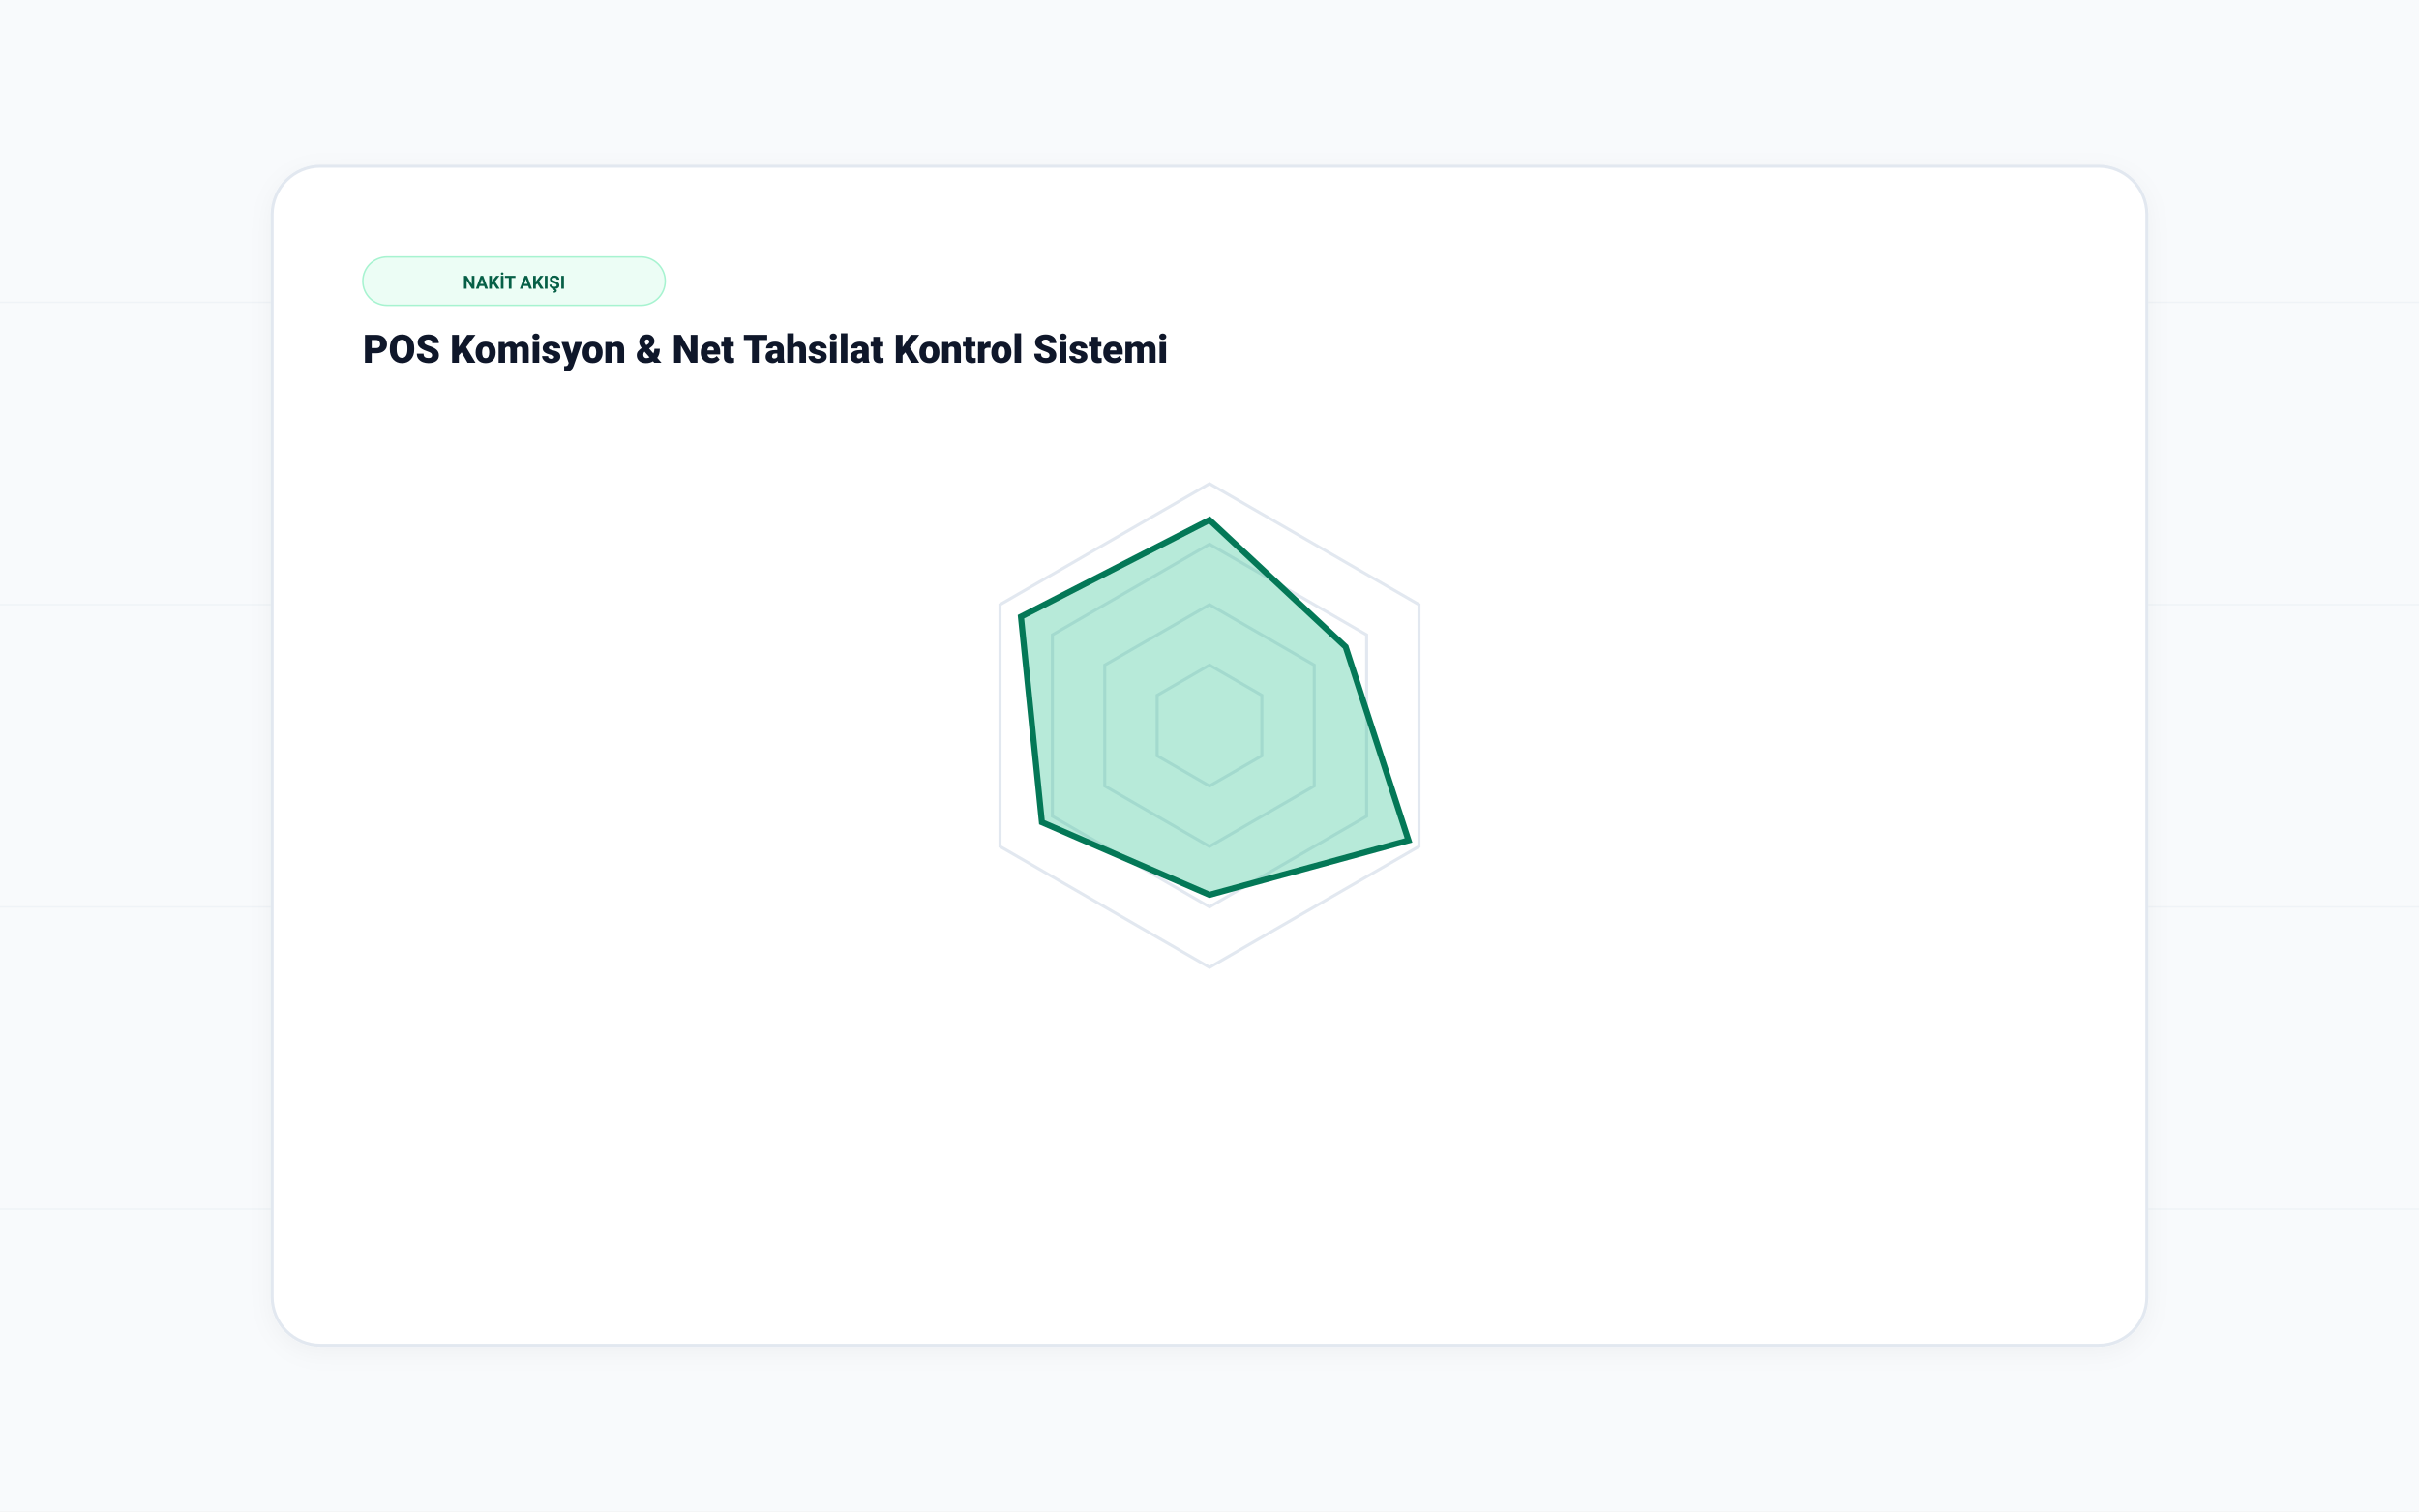
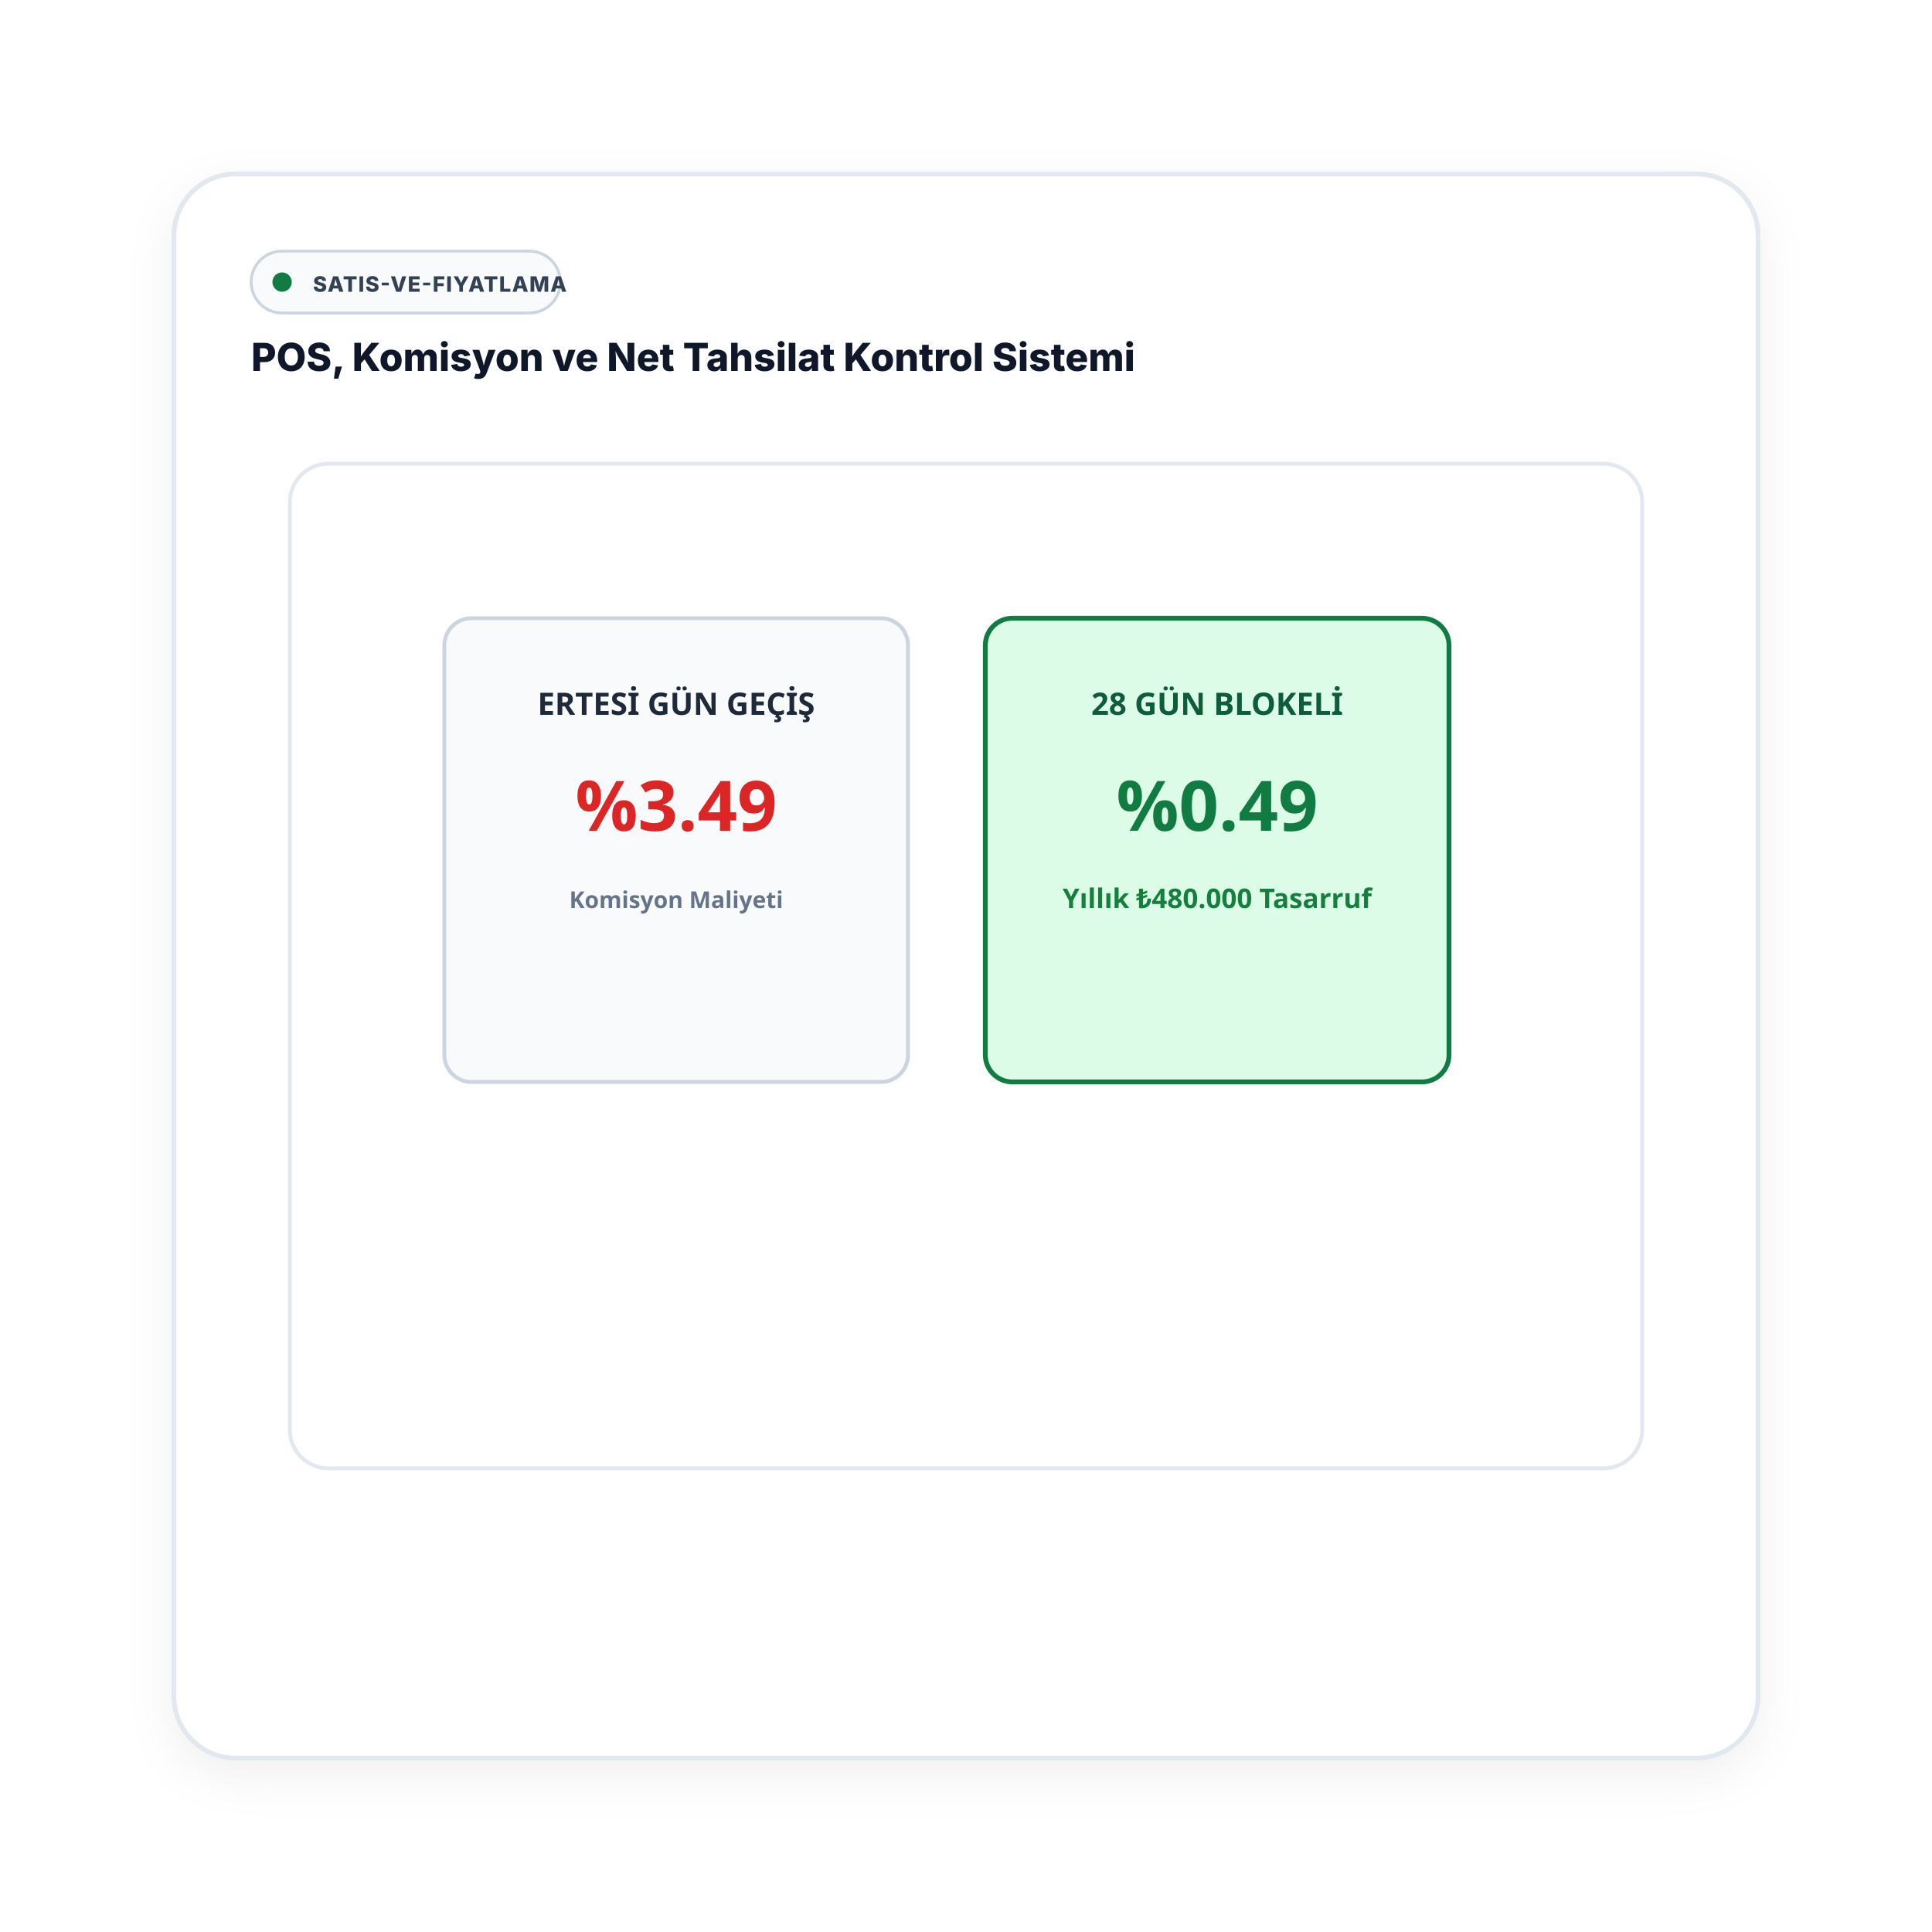
- <svg xmlns="http://www.w3.org/2000/svg" viewBox="0 0 1600 1000" width="1600" height="1000">
+ <svg xmlns="http://www.w3.org/2000/svg" viewBox="0 0 1000 1000" width="100%" height="100%">
  <defs>
-     <filter id="cardShadow" x="-5%" y="-5%" width="110%" height="115%">
-       <feDropShadow dx="0" dy="24" stdDeviation="32" flood-color="#0f172a" flood-opacity="0.06" />
-       <feDropShadow dx="0" dy="4" stdDeviation="8" flood-color="#0f172a" flood-opacity="0.04" />
+     <linearGradient id="gGreen" x1="0%" y1="0%" x2="100%" y2="100%">
+       <stop offset="0%" stop-color="#107c41" />
+       <stop offset="100%" stop-color="#0d5c3a" />
+     </linearGradient>
+     <linearGradient id="gBlue" x1="0%" y1="0%" x2="100%" y2="100%">
+       <stop offset="0%" stop-color="#3b82f6" />
+       <stop offset="100%" stop-color="#1d4ed8" />
+     </linearGradient>
+     <linearGradient id="gAmber" x1="0%" y1="0%" x2="100%" y2="100%">
+       <stop offset="0%" stop-color="#f59e0b" />
+       <stop offset="100%" stop-color="#b45309" />
+     </linearGradient>
+     <linearGradient id="gRed" x1="0%" y1="0%" x2="100%" y2="100%">
+       <stop offset="0%" stop-color="#ef4444" />
+       <stop offset="100%" stop-color="#b91c1c" />
+     </linearGradient>
+     <linearGradient id="gPurple" x1="0%" y1="0%" x2="100%" y2="100%">
+       <stop offset="0%" stop-color="#8b5cf6" />
+       <stop offset="100%" stop-color="#6d28d9" />
+     </linearGradient>
+     <filter id="softCard" x="-10%" y="-10%" width="120%" height="120%">
+       <feDropShadow dx="0" dy="8" stdDeviation="12" flood-color="#0f172a" flood-opacity="0.06" />
    </filter>
  </defs>
-   <rect width="100%" height="100%" fill="#f8fafc" />
-   <g stroke="#e2e8f0" stroke-width="1" opacity="0.4">
-     <line x1="0" y1="200" x2="1600" y2="200" />
-     <line x1="0" y1="400" x2="1600" y2="400" />
-     <line x1="0" y1="600" x2="1600" y2="600" />
-     <line x1="0" y1="800" x2="1600" y2="800" />
+   <rect width="1000" height="1000" fill="#ffffff" />
+   <rect x="90" y="90" width="820" height="820" rx="32" fill="#ffffff" stroke="#e2e8f0" stroke-width="2.5" filter="url(#softCard)" />
+   <g transform="translate(130, 130)">
+     <rect x="0" y="0" width="160" height="32" rx="16" fill="#f8fafc" stroke="#cbd5e1" stroke-width="1.5" />
+     <circle cx="16" cy="16" r="5" fill="#107c41" />
+     <text x="32" y="21" font-family="system-ui, -apple-system, sans-serif" font-size="11" font-weight="800" fill="#334155" letter-spacing="0.5">SATIS-VE-FIYATLAMA</text>
+     <text x="0" y="62" font-family="system-ui, -apple-system, sans-serif" font-size="20" font-weight="800" fill="#0f172a">POS, Komisyon ve Net Tahsilat Kontrol Sistemi</text>
  </g>
-   <rect x="180" y="110" width="1240" height="780" rx="32" fill="#ffffff" stroke="#e2e8f0" stroke-width="2" filter="url(#cardShadow)" />
-   <g transform="translate(240, 170)">
-     <rect x="0" y="0" width="200" height="32" rx="16" fill="#ecfdf5" stroke="#a7f3d0" stroke-width="1" />
-     <text x="100" y="21" fill="#065f46" font-family="-apple-system, BlinkMacSystemFont, 'Segoe UI', Roboto, sans-serif" font-size="12" font-weight="700" text-anchor="middle">NAKİT AKIŞI</text>
-     <text x="0" y="70" fill="#0f172a" font-family="-apple-system, BlinkMacSystemFont, 'Segoe UI', Roboto, sans-serif" font-size="26" font-weight="800">POS Komisyon &amp; Net Tahsilat Kontrol Sistemi</text>
-   </g>
-   <g transform="translate(180, 230)">
-     <g>
-       <path d="M 620 210 L 654.641 230 L 654.641 270 L 620 290 L 585.359 270 L 585.359 230  Z" fill="none" stroke="#e2e8f0" stroke-width="2" />
-       <path d="M 620 170 L 689.282 210 L 689.282 290 L 620 330 L 550.718 290 L 550.718 210  Z" fill="none" stroke="#e2e8f0" stroke-width="2" />
-       <path d="M 620 130 L 723.923 190 L 723.923 310 L 620 370 L 516.077 310 L 516.077 190  Z" fill="none" stroke="#e2e8f0" stroke-width="2" />
-       <path d="M 620 90 L 758.564 170 L 758.564 330 L 620 410 L 481.436 330 L 481.436 170  Z" fill="none" stroke="#e2e8f0" stroke-width="2" />
-       <path d="M 620 114 L 710.067 198 L 751.636 326 L 620 362 L 509.149 314 L 495.292 178  Z" fill="#10b981" fill-opacity="0.3" stroke="#047857" stroke-width="4" />
+   <g transform="translate(130, 220)">
+     <rect x="20" y="20" width="700" height="520" rx="20" fill="#ffffff" stroke="#e2e8f0" stroke-width="2" />
+     <g transform="translate(60, 50)">
+       <rect x="40" y="50" width="240" height="240" rx="14" fill="#f8fafc" stroke="#cbd5e1" stroke-width="2" />
+       <text x="160" y="100" font-family="system-ui" font-size="16" font-weight="800" fill="#1e293b" text-anchor="middle">ERTESİ GÜN GEÇİŞ</text>
+       <text x="160" y="160" font-family="system-ui" font-size="36" font-weight="900" fill="#dc2626" text-anchor="middle">%3.49</text>
+       <text x="160" y="200" font-family="system-ui" font-size="12" font-weight="600" fill="#64748b" text-anchor="middle">Komisyon Maliyeti</text>
+       <rect x="320" y="50" width="240" height="240" rx="14" fill="#dcfce7" stroke="#107c41" stroke-width="2.5" />
+       <text x="440" y="100" font-family="system-ui" font-size="16" font-weight="800" fill="#0d5c3a" text-anchor="middle">28 GÜN BLOKELİ</text>
+       <text x="440" y="160" font-family="system-ui" font-size="36" font-weight="900" fill="#107c41" text-anchor="middle">%0.49</text>
+       <text x="440" y="200" font-family="system-ui" font-size="14" font-weight="800" fill="#15803d" text-anchor="middle">Yıllık ₺480.000 Tasarruf</text>
    </g>
  </g>
</svg>
